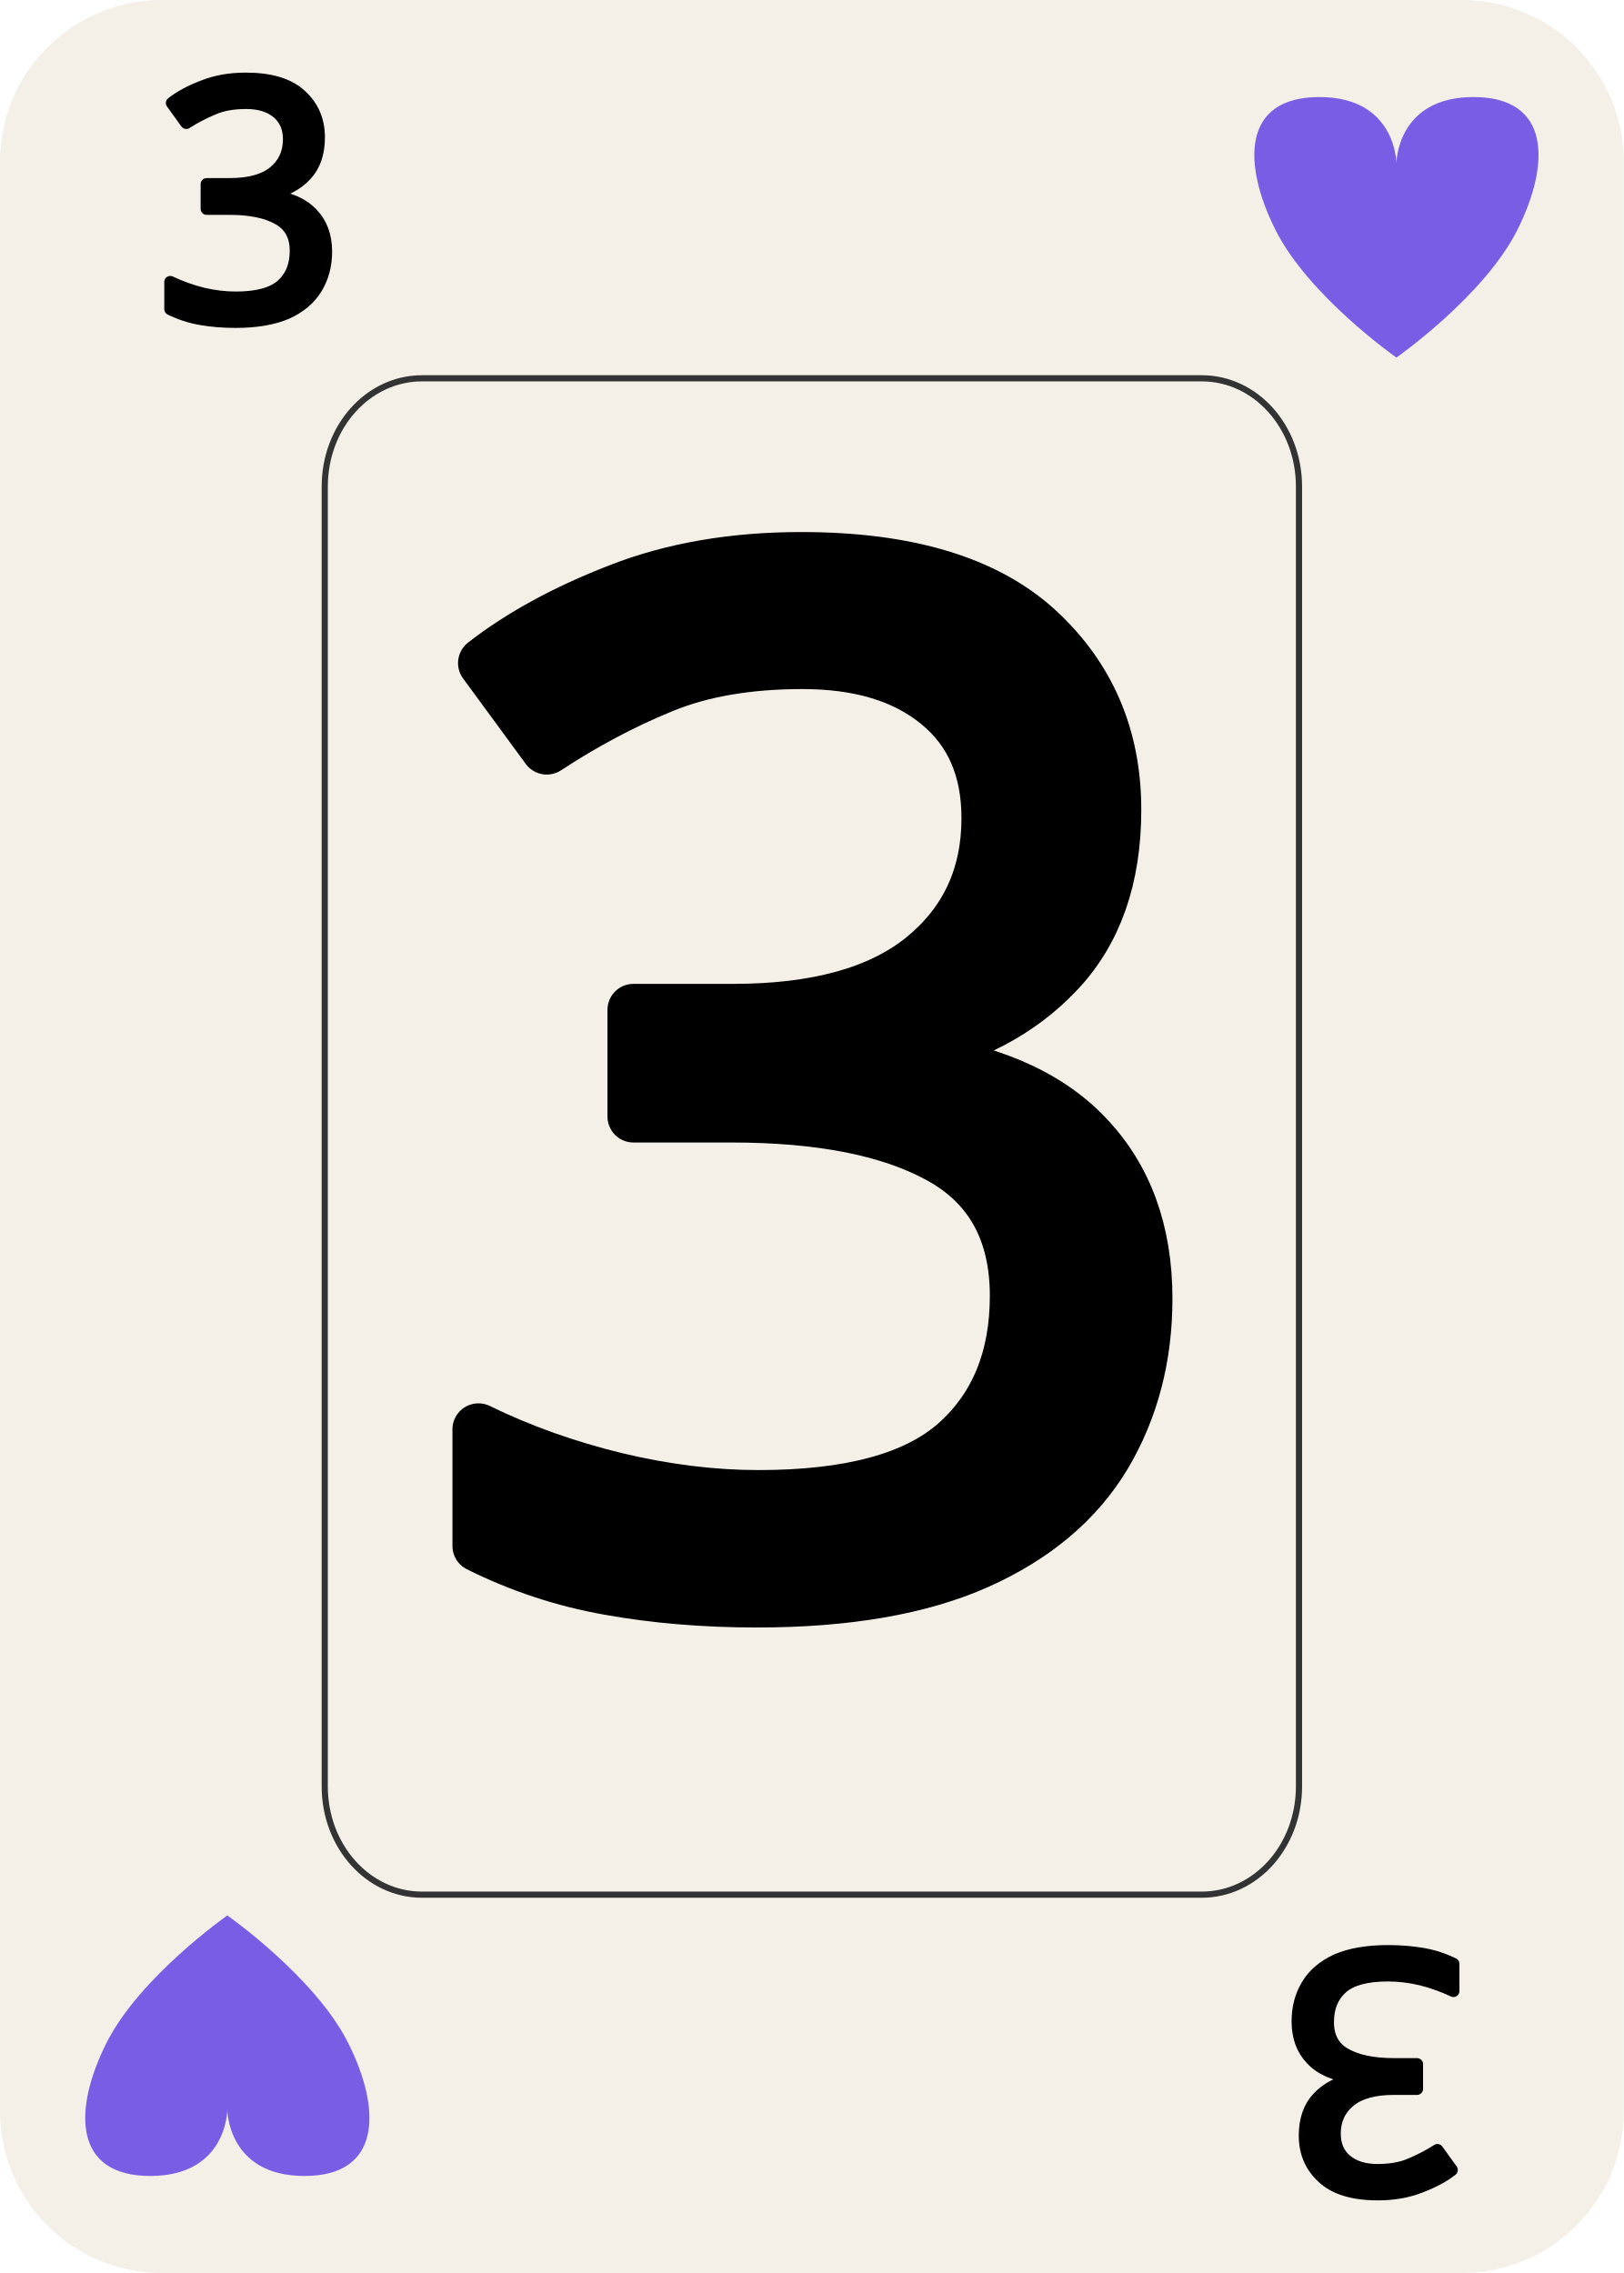
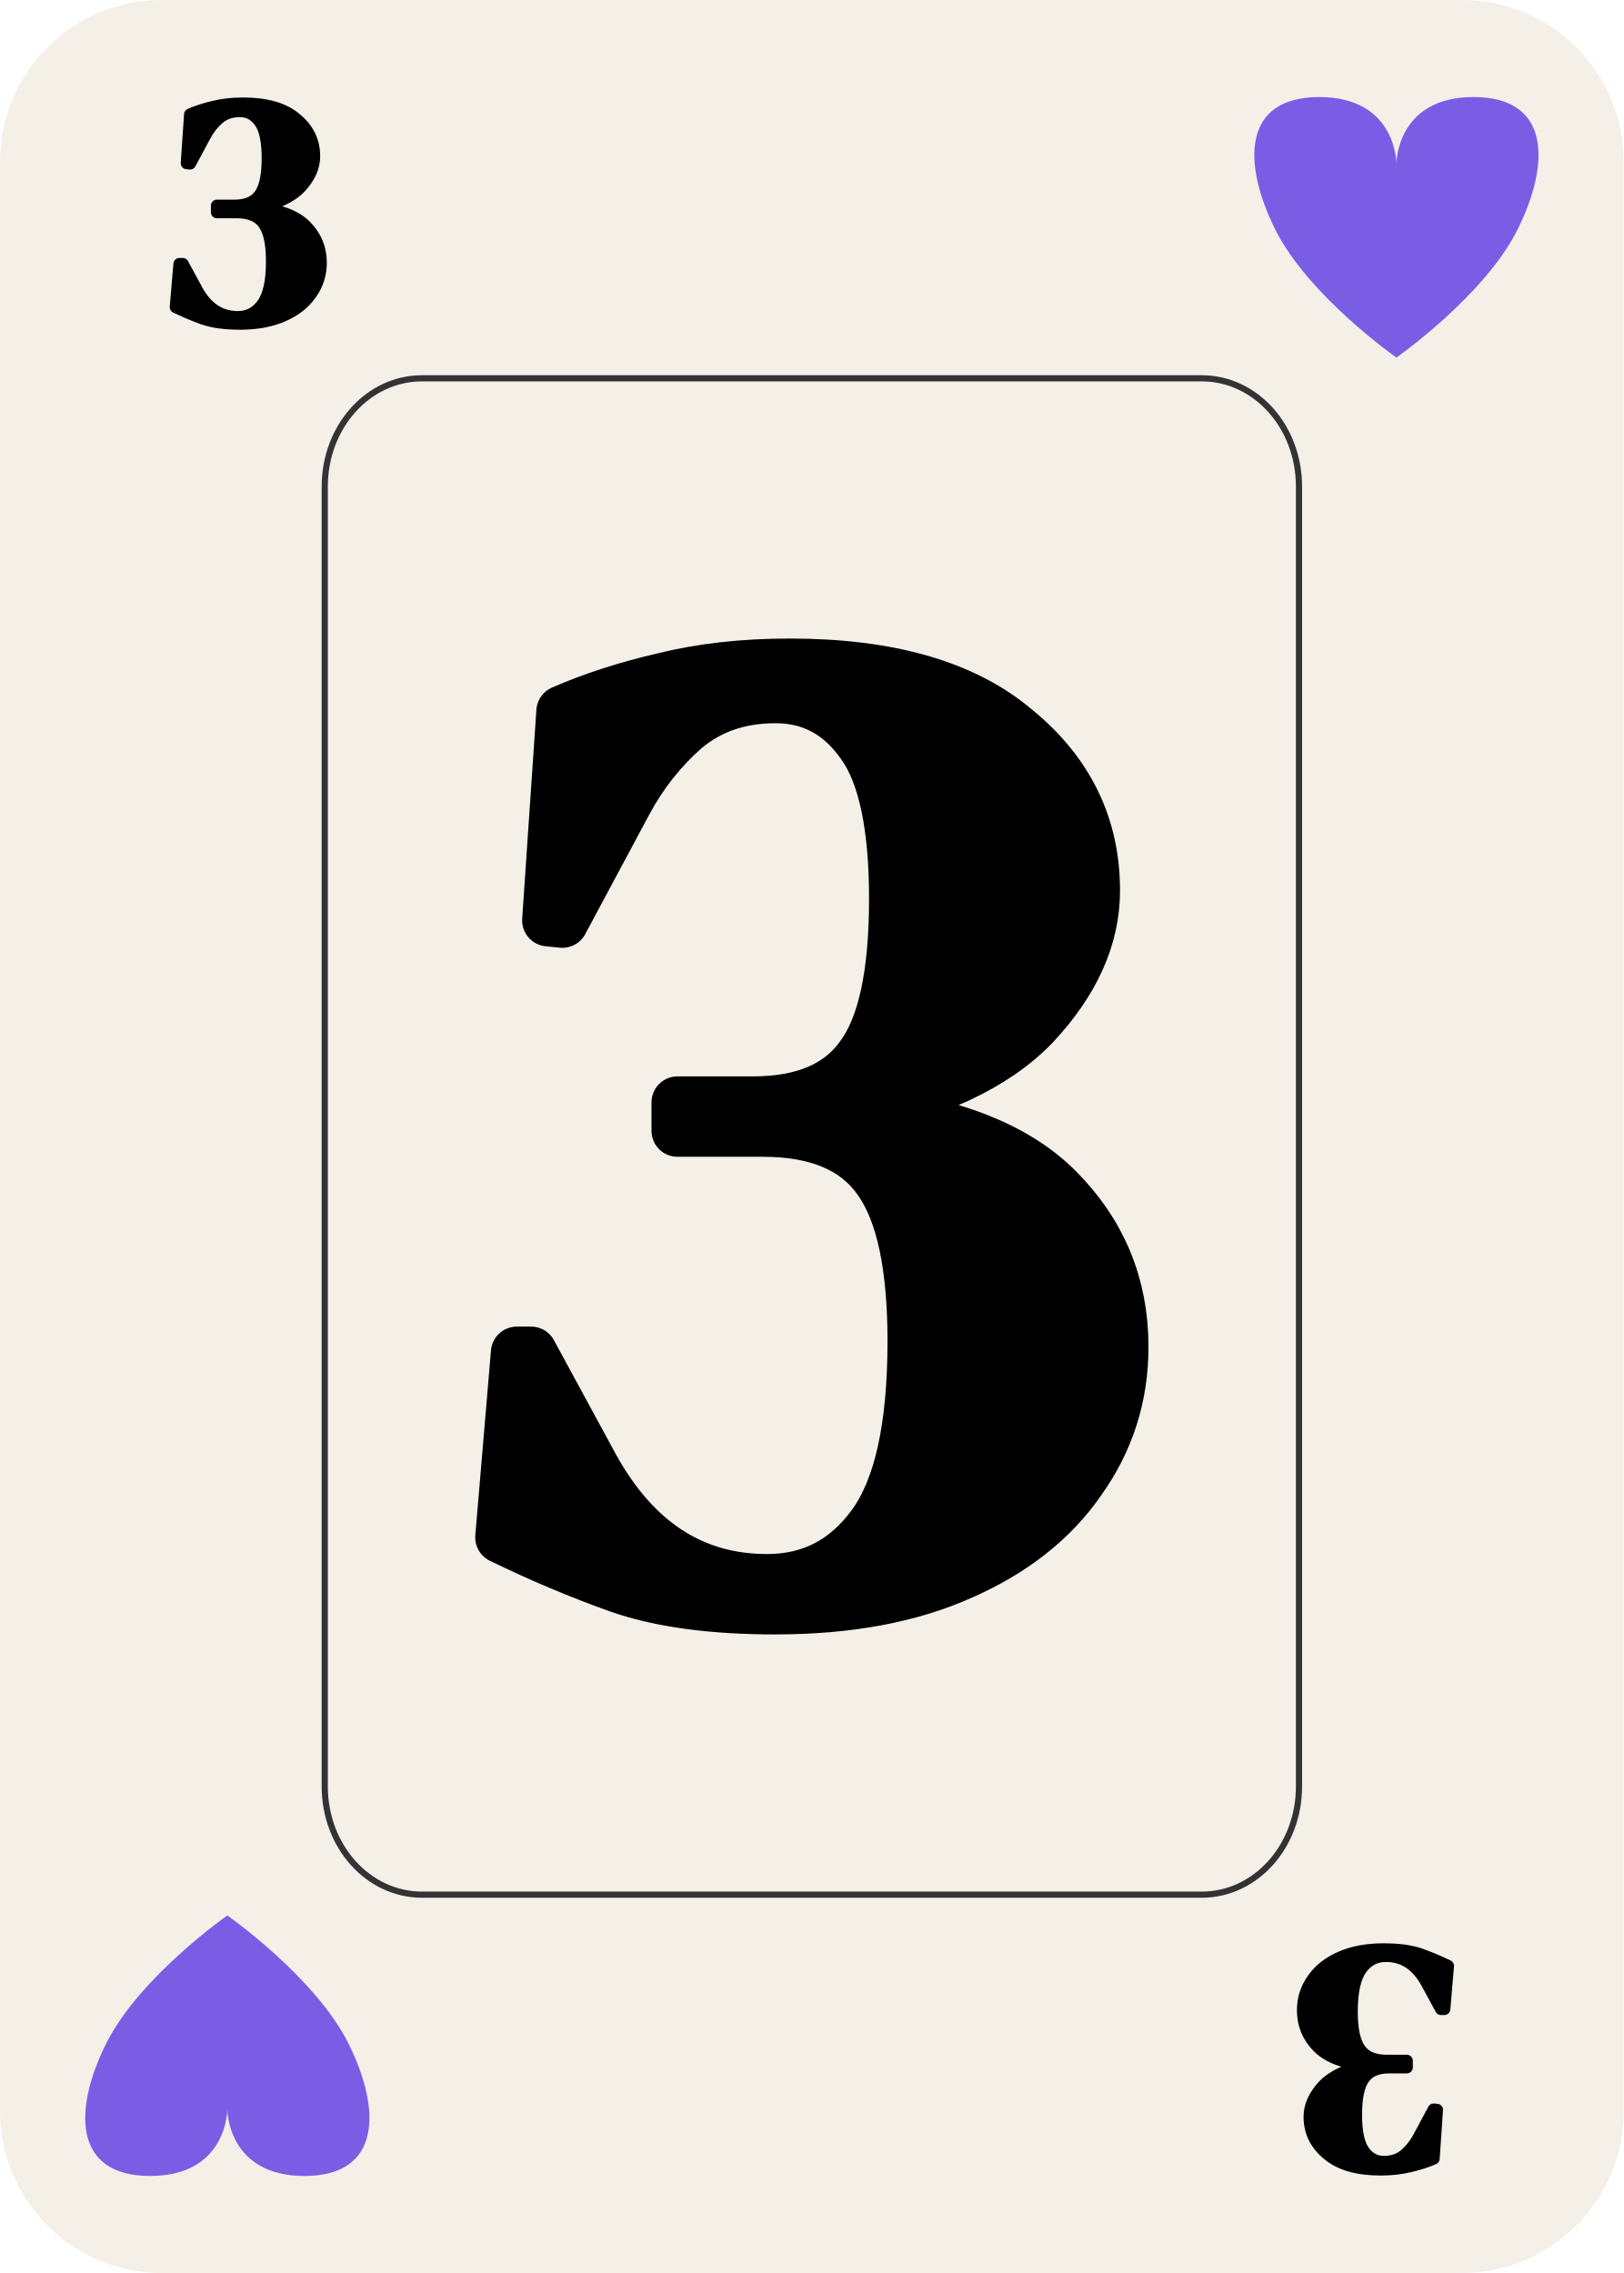
<svg xmlns="http://www.w3.org/2000/svg" width="63.5mm" height="88.9mm" viewBox="0 0 63.5 88.9" version="1.1" id="svg1">
  <defs id="defs1" />
  <g id="layer1" transform="translate(-593.079,-140.5541)">
    <g id="g28">
      <path id="path384" style="fill:#f4efe7;stroke:none;stroke-width:3.81;stroke-linecap:round;paint-order:markers fill stroke" d="m 599.421,140.554 h 50.817 c 3.513,0 6.342,2.832 6.342,6.35 v 76.2 c 0,3.518 -2.828,6.35 -6.342,6.35 h -50.817 c -3.513,0 -6.342,-2.832 -6.342,-6.35 v -76.2 c 0,-3.518 2.828,-6.35 6.342,-6.35 z" />
-       <text xml:space="preserve" style="font-size:12.973px;line-height:0.9;font-family:'DM Serif Display';-inkscape-font-specification:'DM Serif Display';text-align:start;letter-spacing:0px;word-spacing:0px;writing-mode:lr-tb;direction:ltr;text-anchor:start;fill:#000000;fill-opacity:1;stroke:#000000;stroke-width:0.47;stroke-linecap:round;stroke-linejoin:round;stroke-miterlimit:1.1;stroke-dasharray:none;stroke-opacity:1;paint-order:stroke fill markers" x="599.161" y="153.019" id="text384">
-         <tspan id="tspan384" style="font-size:12.973px;fill:#000000;fill-opacity:1;stroke:#000000;stroke-width:0.47;stroke-linecap:round;stroke-linejoin:round;stroke-dasharray:none;stroke-opacity:1" x="599.161" y="153.019">3</tspan>
-       </text>
-       <text xml:space="preserve" style="font-size:55.599px;line-height:0.9;font-family:'DM Serif Display';-inkscape-font-specification:'DM Serif Display';text-align:start;letter-spacing:0px;word-spacing:0px;writing-mode:lr-tb;direction:ltr;text-anchor:start;fill:#000000;fill-opacity:1;stroke:#000000;stroke-width:2.032;stroke-linecap:round;stroke-linejoin:round;stroke-miterlimit:1.1;stroke-dasharray:none;stroke-opacity:1;paint-order:stroke fill markers" x="609.289" y="202.629" id="text385">
-         <tspan id="tspan385" style="font-size:55.599px;fill:#000000;fill-opacity:1;stroke:#000000;stroke-width:2.032;stroke-linecap:round;stroke-linejoin:round;stroke-dasharray:none;stroke-opacity:1" x="609.289" y="202.629">3</tspan>
-       </text>
+       <g aria-label="3" id="text384" style="font-size:12.973px;line-height:0.9;font-family:'DM Serif Display';-inkscape-font-specification:'DM Serif Display';letter-spacing:0px;word-spacing:0px;stroke:#000000;stroke-width:0.47;stroke-linecap:round;stroke-linejoin:round;stroke-miterlimit:1.1;paint-order:stroke fill markers">
+         <path d="m 602.456,153.214 q -0.869,0 -1.427,-0.195 -0.545,-0.195 -1.077,-0.454 l 0.143,-1.686 h 0.13 l 0.571,1.051 q 0.571,1.025 1.583,1.025 0.597,0 0.96,-0.493 0.376,-0.506 0.376,-1.686 0,-1.025 -0.311,-1.466 -0.311,-0.454 -1.064,-0.454 h -0.778 v -0.259 h 0.688 q 0.688,0 0.986,-0.415 0.311,-0.415 0.311,-1.44 0,-0.999 -0.298,-1.414 -0.298,-0.428 -0.791,-0.428 -0.493,0 -0.83,0.285 -0.324,0.285 -0.532,0.675 l -0.584,1.09 -0.13,-0.013 0.13,-1.907 q 0.415,-0.182 0.921,-0.298 0.519,-0.13 1.155,-0.13 1.362,0 2.063,0.597 0.714,0.584 0.714,1.466 0,0.636 -0.545,1.219 -0.545,0.571 -1.712,0.791 1.323,0.117 1.92,0.714 0.597,0.597 0.597,1.44 0,0.675 -0.389,1.219 -0.376,0.545 -1.09,0.856 -0.701,0.311 -1.686,0.311 z" id="path18" />
+       </g>
+       <g aria-label="3" id="text385" style="font-size:55.599px;line-height:0.9;font-family:'DM Serif Display';-inkscape-font-specification:'DM Serif Display';letter-spacing:0px;word-spacing:0px;stroke:#000000;stroke-width:2.032;stroke-linecap:round;stroke-linejoin:round;stroke-miterlimit:1.1;paint-order:stroke fill markers">
+         <path d="m 623.411,203.463 q -3.725,0 -6.116,-0.834 -2.335,-0.834 -4.615,-1.946 l 0.612,-7.228 h 0.556 l 2.446,4.504 q 2.446,4.392 6.783,4.392 2.558,0 4.114,-2.113 1.612,-2.168 1.612,-7.228 0,-4.392 -1.334,-6.283 -1.334,-1.946 -4.559,-1.946 h -3.336 v -1.112 h 2.947 q 2.947,0 4.226,-1.779 1.334,-1.779 1.334,-6.171 0,-4.281 -1.279,-6.06 -1.279,-1.835 -3.392,-1.835 -2.113,0 -3.558,1.223 -1.39,1.223 -2.28,2.891 l -2.502,4.67 -0.556,-0.056 0.556,-8.173 q 1.779,-0.778 3.948,-1.279 2.224,-0.556 4.948,-0.556 5.838,0 8.84,2.558 3.058,2.502 3.058,6.283 0,2.724 -2.335,5.226 -2.335,2.446 -7.339,3.392 5.671,0.5 8.229,3.058 2.558,2.558 2.558,6.171 0,2.891 -1.668,5.226 -1.612,2.335 -4.67,3.67 -3.002,1.334 -7.228,1.334 z" id="path21" />
+       </g>
      <path id="path386" style="fill:none;stroke:#333333;stroke-width:0.241;stroke-linecap:round;stroke-dasharray:none;stroke-opacity:1;paint-order:markers fill stroke" d="m 609.584,155.35 h 30.49 c 2.108,0 3.805,1.889 3.805,4.236 v 50.835 c 0,2.347 -1.697,4.236 -3.805,4.236 h -30.49 c -2.108,0 -3.805,-1.889 -3.805,-4.236 v -50.835 c 0,-2.347 1.697,-4.236 3.805,-4.236 z" />
-       <text xml:space="preserve" style="font-size:12.973px;line-height:0.9;font-family:'DM Serif Display';-inkscape-font-specification:'DM Serif Display';text-align:start;letter-spacing:0px;word-spacing:0px;writing-mode:lr-tb;direction:ltr;text-anchor:start;fill:#000000;fill-opacity:1;stroke:#000000;stroke-width:0.47;stroke-linecap:round;stroke-linejoin:round;stroke-miterlimit:1.1;stroke-dasharray:none;stroke-opacity:1;paint-order:stroke fill markers" x="-650.497" y="-216.989" id="text386" transform="scale(-1)">
-         <tspan id="tspan386" style="font-size:12.973px;fill:#000000;fill-opacity:1;stroke:#000000;stroke-width:0.47;stroke-linecap:round;stroke-linejoin:round;stroke-dasharray:none;stroke-opacity:1" x="-650.497" y="-216.989">3</tspan>
-       </text>
+       <g aria-label="3" transform="scale(-1)" id="text386" style="font-size:12.973px;line-height:0.9;font-family:'DM Serif Display';-inkscape-font-specification:'DM Serif Display';letter-spacing:0px;word-spacing:0px;stroke:#000000;stroke-width:0.47;stroke-linecap:round;stroke-linejoin:round;stroke-miterlimit:1.1;paint-order:stroke fill markers">
+         <path d="m -647.202,-216.795 q -0.869,0 -1.427,-0.195 -0.545,-0.195 -1.077,-0.454 l 0.143,-1.686 h 0.13 l 0.571,1.051 q 0.571,1.025 1.583,1.025 0.597,0 0.96,-0.493 0.376,-0.506 0.376,-1.686 0,-1.025 -0.311,-1.466 -0.311,-0.454 -1.064,-0.454 h -0.778 v -0.259 h 0.688 q 0.688,0 0.986,-0.415 0.311,-0.415 0.311,-1.44 0,-0.999 -0.298,-1.414 -0.298,-0.428 -0.791,-0.428 -0.493,0 -0.83,0.285 -0.324,0.285 -0.532,0.675 l -0.584,1.09 -0.13,-0.013 0.13,-1.907 q 0.415,-0.182 0.921,-0.298 0.519,-0.13 1.155,-0.13 1.362,0 2.063,0.597 0.714,0.584 0.714,1.466 0,0.636 -0.545,1.219 -0.545,0.571 -1.712,0.791 1.323,0.117 1.92,0.714 0.597,0.597 0.597,1.44 0,0.675 -0.389,1.219 -0.376,0.545 -1.09,0.856 -0.701,0.311 -1.686,0.311 z" id="path24" />
+       </g>
      <path id="path439" style="fill:#7a5de5;fill-opacity:1;stroke-width:3.214;stroke-linecap:round;paint-order:markers fill stroke" d="m 647.689,154.539 c 0,0 -3.435,-2.404 -4.733,-4.999 -1.297,-2.595 -1.297,-5.19 1.718,-5.19 3.015,0 3.015,2.595 3.015,2.595 0,0 0,-2.595 3.015,-2.595 3.015,0 3.015,2.595 1.718,5.19 -1.298,2.595 -4.733,4.999 -4.733,4.999 z" />
      <path id="path455" style="fill:#7a5de5;fill-opacity:1;stroke-width:3.214;stroke-linecap:round;paint-order:markers fill stroke" d="m 601.969,215.47 c 0,0 3.435,2.404 4.733,4.999 1.297,2.595 1.297,5.19 -1.718,5.19 -3.015,0 -3.015,-2.595 -3.015,-2.595 0,0 0,2.595 -3.015,2.595 -3.015,0 -3.015,-2.595 -1.718,-5.19 1.298,-2.595 4.733,-4.999 4.733,-4.999 z" />
    </g>
  </g>
</svg>
